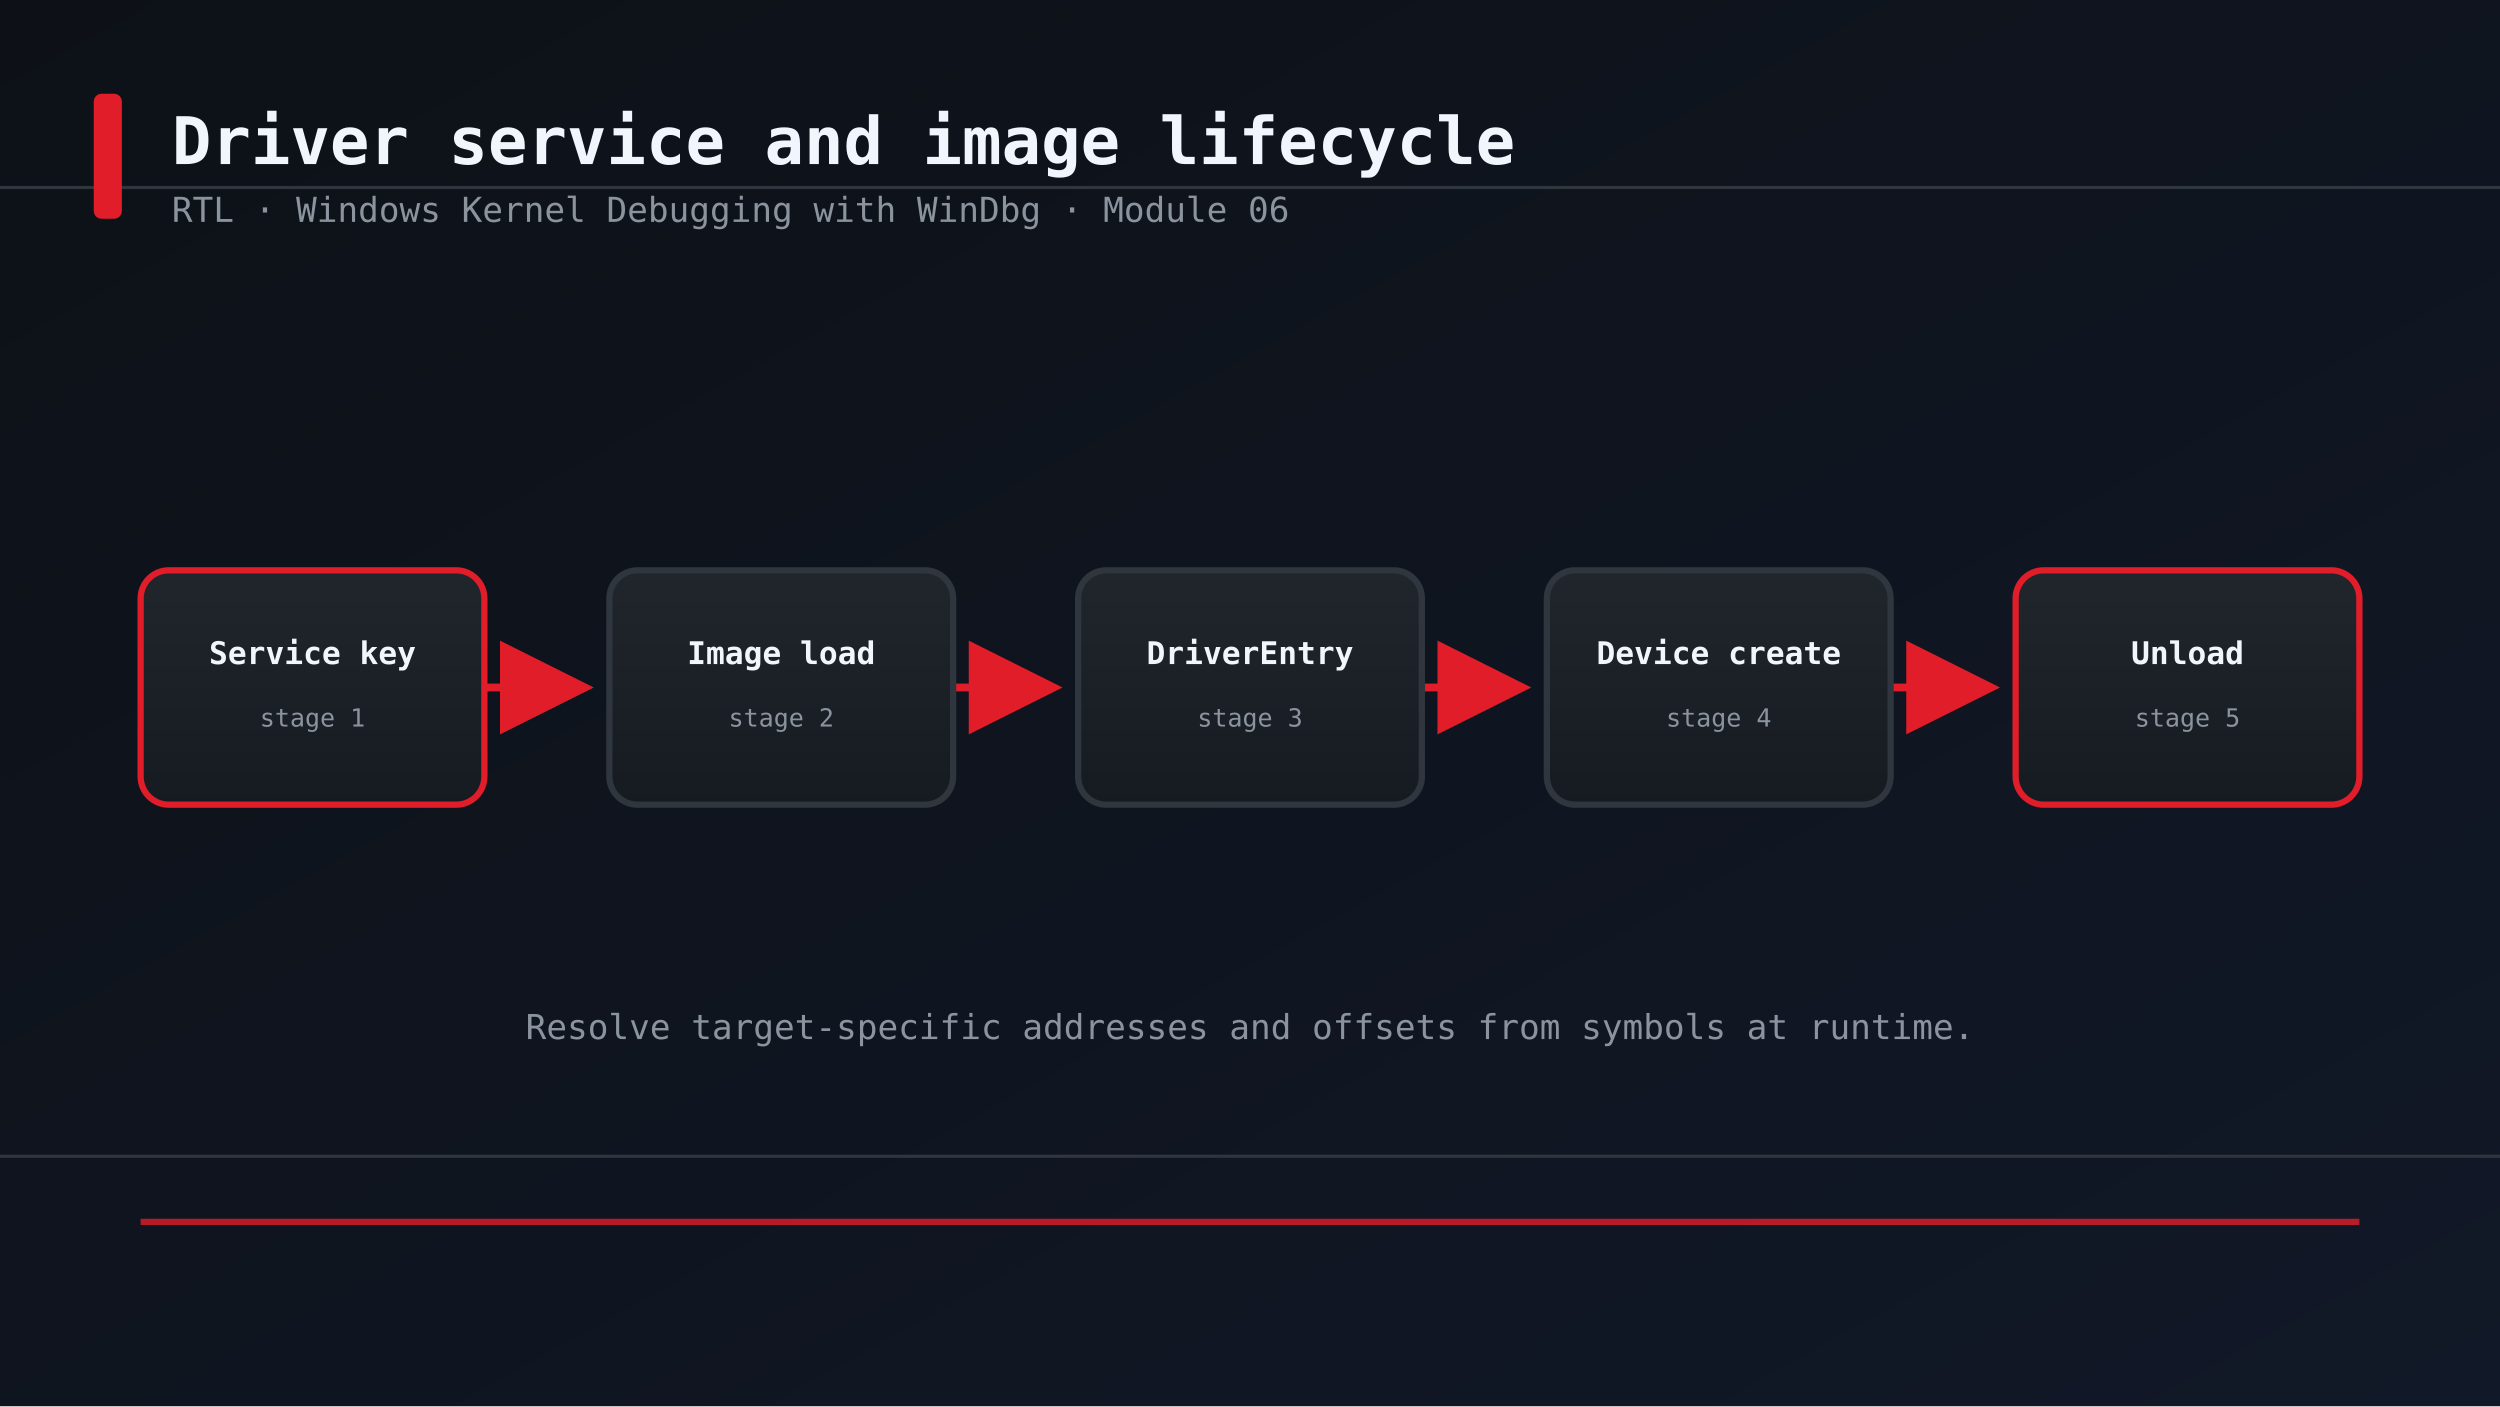
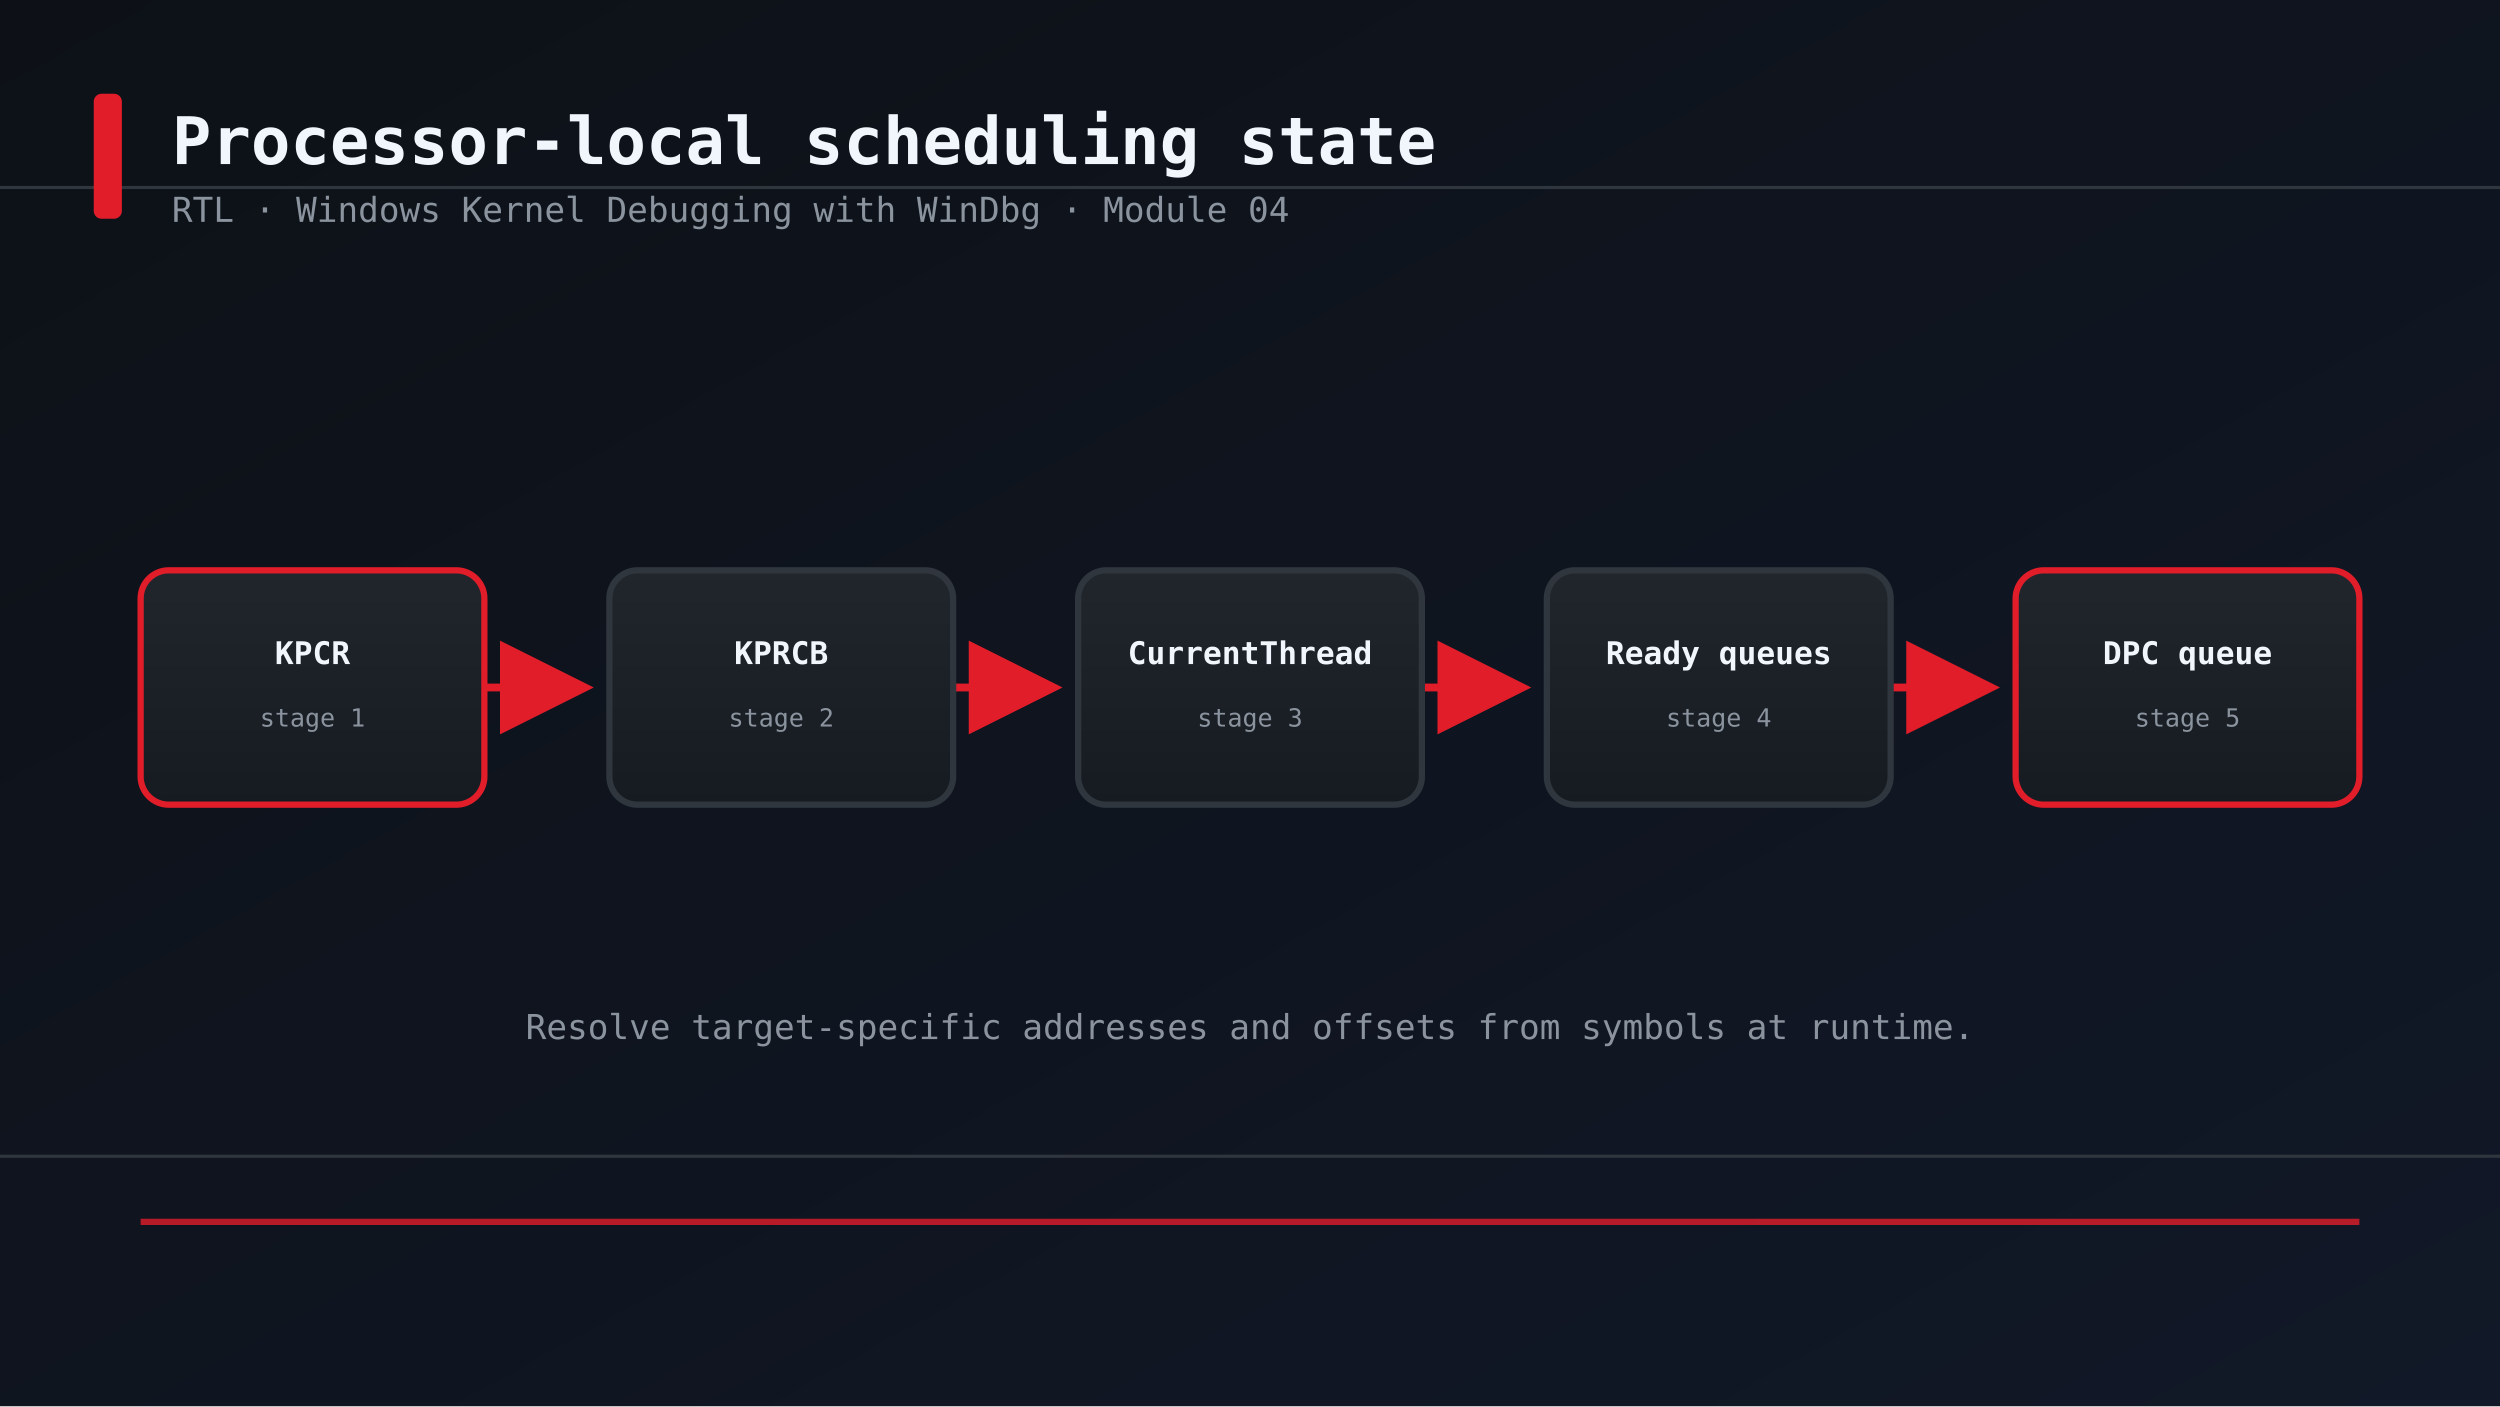
<svg xmlns="http://www.w3.org/2000/svg" viewBox="0 0 1600 900" width="100%" role="img" aria-labelledby="title desc">
  <defs>
    <linearGradient id="bg" x1="0" y1="0" x2="1" y2="1">
      <stop offset="0" stop-color="#0d1117" />
      <stop offset="1" stop-color="#111827" />
    </linearGradient>
    <linearGradient id="panel" x1="0" y1="0" x2="0" y2="1">
      <stop offset="0" stop-color="#21262d" />
      <stop offset="1" stop-color="#161b22" />
    </linearGradient>
    <marker id="arrow" markerWidth="12" markerHeight="12" refX="10" refY="6" orient="auto">
      <path d="M0,0 L12,6 L0,12 z" fill="#e11d2a" />
    </marker>
    <style>
      .title { fill:#f0f6fc; font:700 42px ui-monospace,SFMono-Regular,Consolas,monospace; }
      .subtitle { fill:#8b949e; font:22px ui-monospace,SFMono-Regular,Consolas,monospace; }
      .label { fill:#f0f6fc; font:700 20px ui-monospace,SFMono-Regular,Consolas,monospace; }
      .small { fill:#8b949e; font:16px ui-monospace,SFMono-Regular,Consolas,monospace; }
      .arrow { stroke:#e11d2a; stroke-width:5; marker-end:url(#arrow); }
    </style>
  </defs>
  <rect width="1600" height="900" fill="url(#bg)" />
  <path d="M0 120 H1600 M0 740 H1600" stroke="#30363d" stroke-width="2" />
  <rect x="60" y="60" width="18" height="80" rx="5" fill="#e11d2a" />
-   <text x="110" y="105" class="title">Driver service and image lifecycle</text>
-   <text x="110" y="142" class="subtitle">RTL · Windows Kernel Debugging with WinDbg · Module 06</text>
+   <text x="110" y="105" class="title">Processor-local scheduling state</text>
+   <text x="110" y="142" class="subtitle">RTL · Windows Kernel Debugging with WinDbg · Module 04</text>
  <line x1="310" y1="440" x2="370" y2="440" class="arrow" />
  <line x1="610" y1="440" x2="670" y2="440" class="arrow" />
  <line x1="910" y1="440" x2="970" y2="440" class="arrow" />
  <line x1="1210" y1="440" x2="1270" y2="440" class="arrow" />
  <g>
    <rect x="90" y="365" width="220" height="150" rx="18" fill="url(#panel)" stroke="#e11d2a" stroke-width="4" />
-     <text x="200" y="425" text-anchor="middle" class="label">Service key</text>
+     <text x="200" y="425" text-anchor="middle" class="label">KPCR</text>
    <text x="200" y="465" text-anchor="middle" class="small">stage 1</text>
  </g>
  <g>
    <rect x="390" y="365" width="220" height="150" rx="18" fill="url(#panel)" stroke="#30363d" stroke-width="4" />
-     <text x="500" y="425" text-anchor="middle" class="label">Image load</text>
+     <text x="500" y="425" text-anchor="middle" class="label">KPRCB</text>
    <text x="500" y="465" text-anchor="middle" class="small">stage 2</text>
  </g>
  <g>
    <rect x="690" y="365" width="220" height="150" rx="18" fill="url(#panel)" stroke="#30363d" stroke-width="4" />
-     <text x="800" y="425" text-anchor="middle" class="label">DriverEntry</text>
+     <text x="800" y="425" text-anchor="middle" class="label">CurrentThread</text>
    <text x="800" y="465" text-anchor="middle" class="small">stage 3</text>
  </g>
  <g>
    <rect x="990" y="365" width="220" height="150" rx="18" fill="url(#panel)" stroke="#30363d" stroke-width="4" />
-     <text x="1100" y="425" text-anchor="middle" class="label">Device create</text>
+     <text x="1100" y="425" text-anchor="middle" class="label">Ready queues</text>
    <text x="1100" y="465" text-anchor="middle" class="small">stage 4</text>
  </g>
  <g>
    <rect x="1290" y="365" width="220" height="150" rx="18" fill="url(#panel)" stroke="#e11d2a" stroke-width="4" />
-     <text x="1400" y="425" text-anchor="middle" class="label">Unload</text>
+     <text x="1400" y="425" text-anchor="middle" class="label">DPC queue</text>
    <text x="1400" y="465" text-anchor="middle" class="small">stage 5</text>
  </g>
  <text x="800" y="665" text-anchor="middle" class="subtitle">Resolve target-specific addresses and offsets from symbols at runtime.</text>
  <rect x="90" y="780" width="1420" height="4" fill="#e11d2a" opacity=".8" />
</svg>
